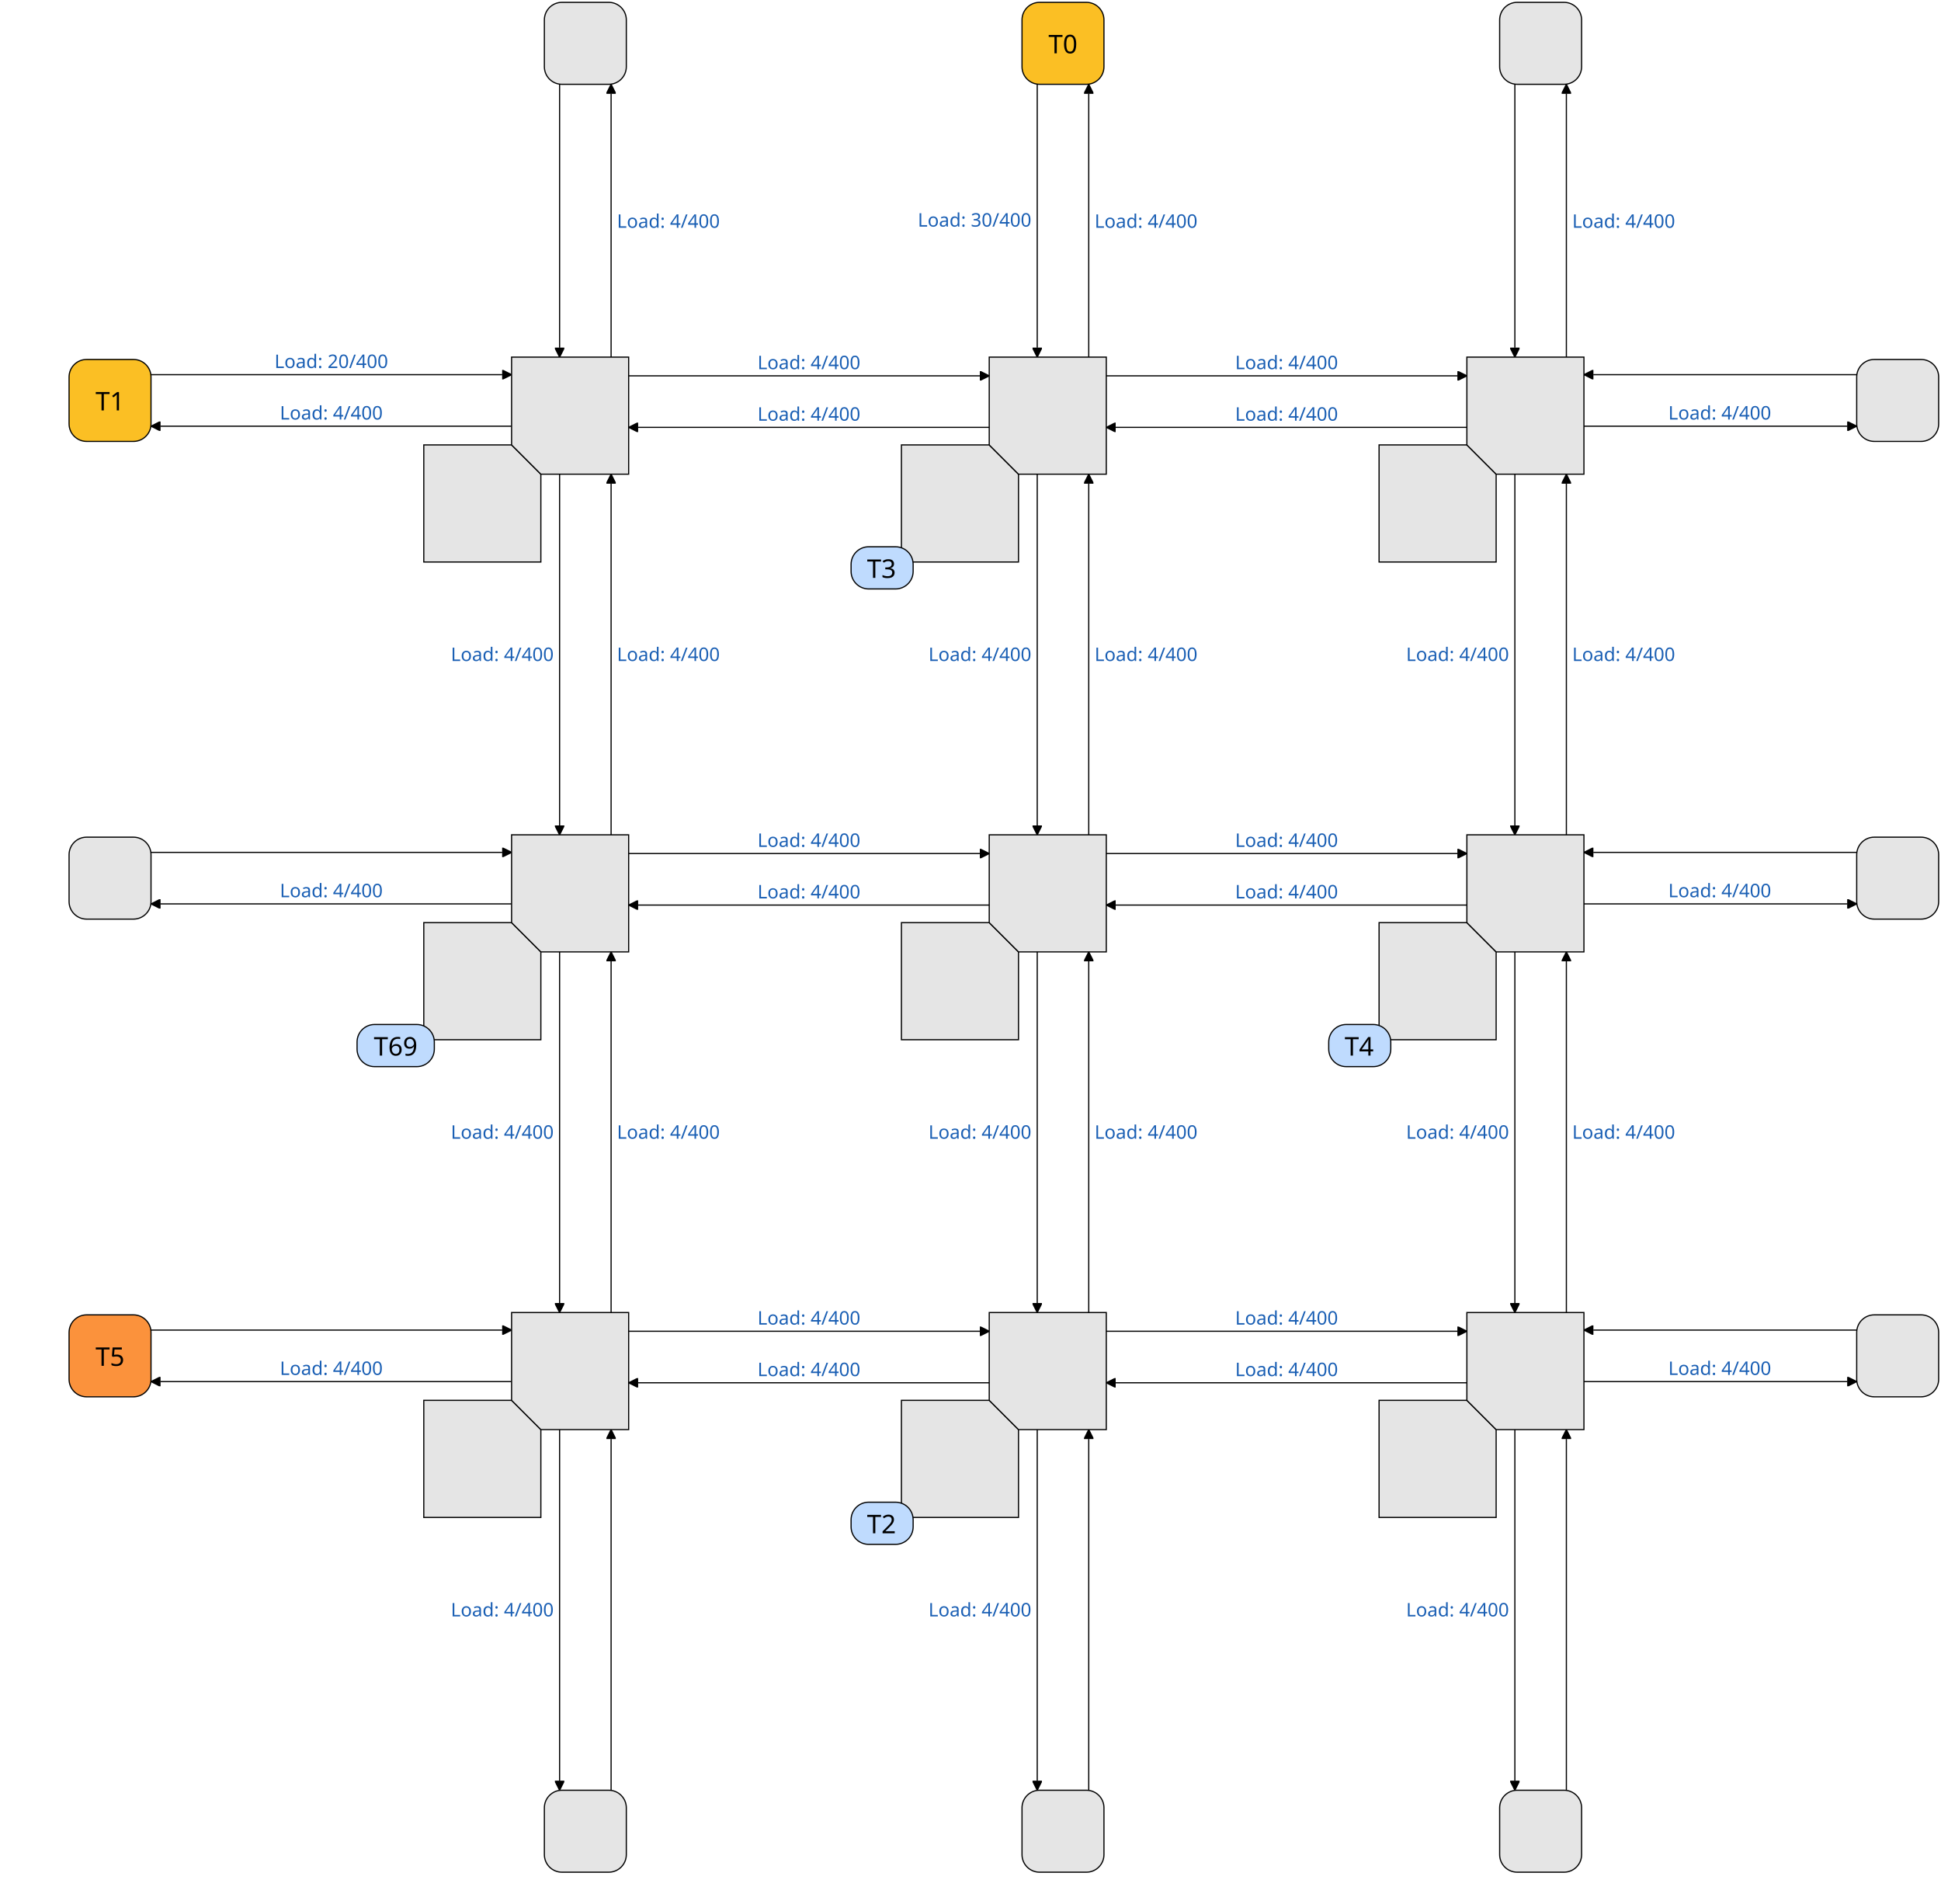
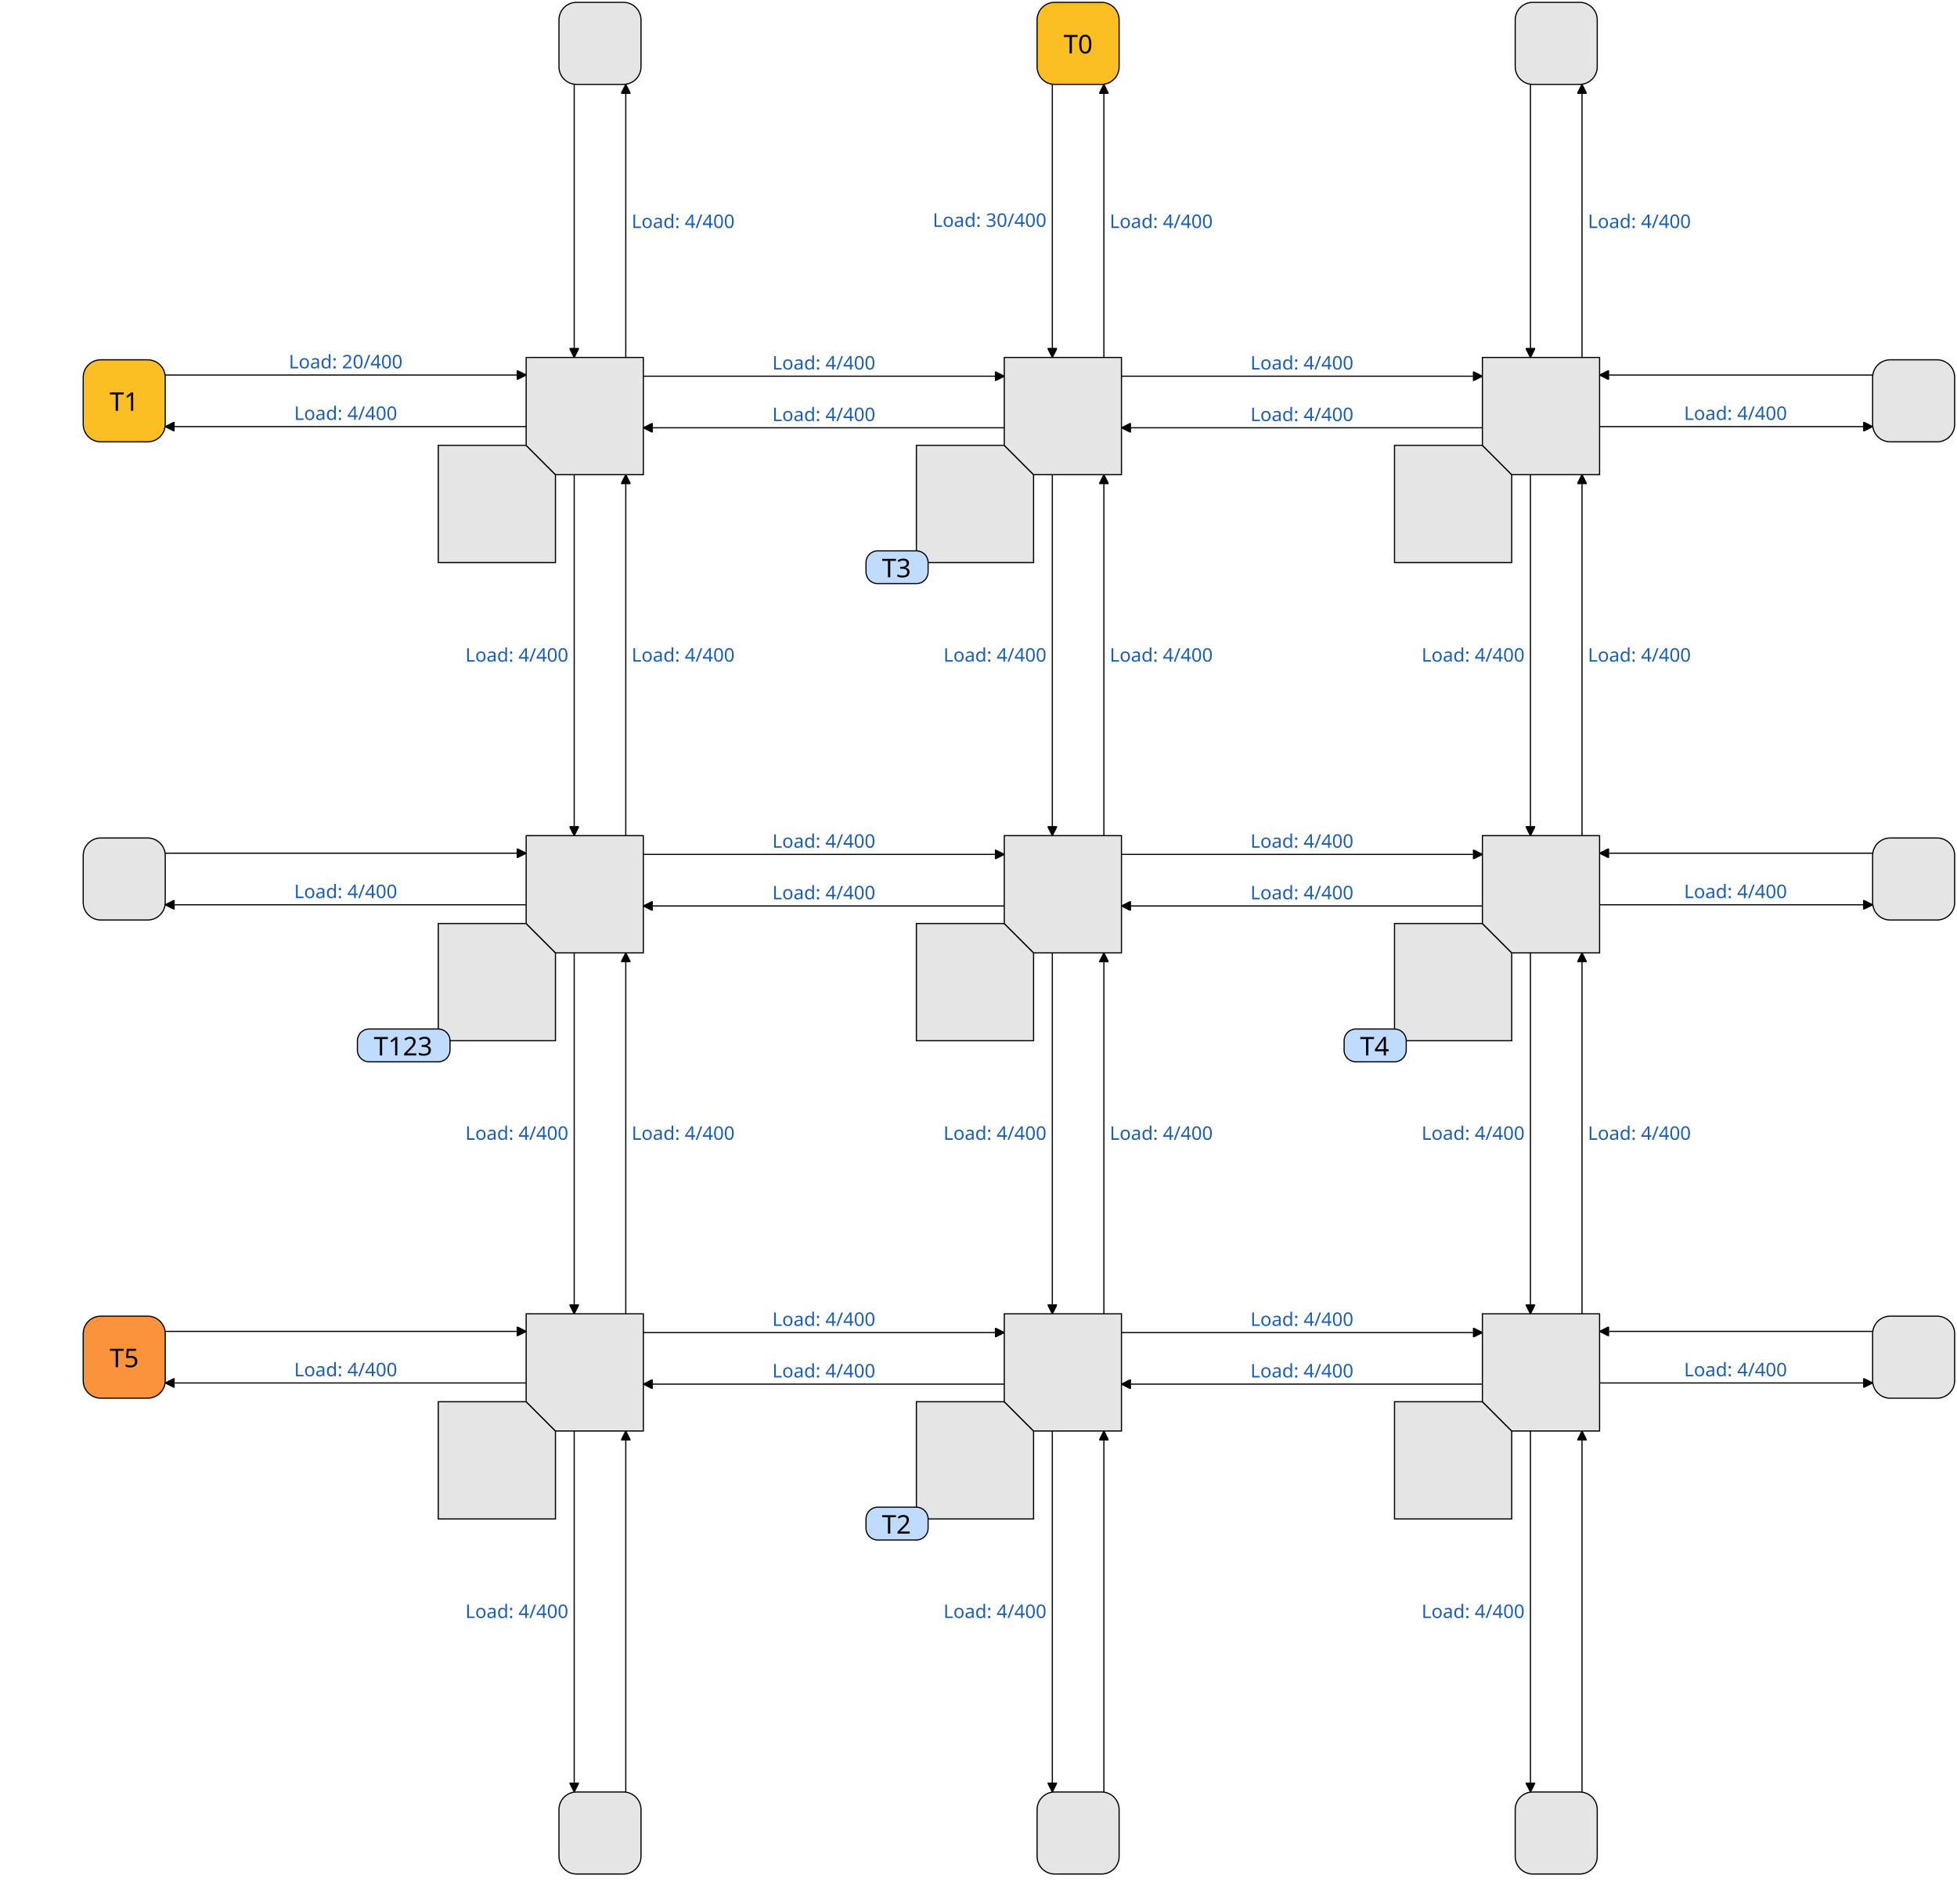
- <svg xmlns="http://www.w3.org/2000/svg" preserveAspectRation="xMidYMid meet" class="mx-auto" viewBox="-857 -800 1658 1626">
+ <svg xmlns="http://www.w3.org/2000/svg" preserveAspectRation="xMidYMid meet" class="mx-auto" viewBox="-869 -800 1670 1624">
  <defs>
    <marker id="arrowHead" orient="auto" markerWidth="8" markerHeight="8" refY="4">
      <path d="M0,0 M0,0 V8 L8,4 Z" fill="black" fill-rule="evenodd" stroke="black" stroke-linecap="butt" stroke-width="1" />
    </marker>
    <filter x="0" y="0" width="1" height="1" id="textBackground">
      <feFlood flood-color="#e5e5e5" />
      <feComposite in="SourceGraphic" operator="or" />
    </filter>
  </defs>
  <style>.baseFill{fill: #e5e5e5;}</style>
  <g id="mainGroup">
    <g id="processingGroup">
      <g id="0">
        <path id="c0" d="M-495,-420 l0,100 l100,0 l0,-75 l-25,-25 l-75,0 Z" class="baseFill" fill-rule="evenodd" stroke="black" stroke-linecap="butt" stroke-width="1" />
        <path id="r0" d="M-420,-420 l0,-75 l100,0 l0,100 l-75,0 Z" class="baseFill" fill-rule="evenodd" stroke="black" stroke-linecap="butt" stroke-width="1" />
      </g>
      <g id="1">
        <path id="c1" d="M-87,-420 l0,100 l100,0 l0,-75 l-25,-25 l-75,0 Z" class="baseFill" fill-rule="evenodd" stroke="black" stroke-linecap="butt" stroke-width="1" />
        <path id="r1" d="M-12,-420 l0,-75 l100,0 l0,100 l-75,0 Z" class="baseFill" fill-rule="evenodd" stroke="black" stroke-linecap="butt" stroke-width="1" />
        <g>
-           <rect x="-130" y="-333" width="53" height="36" rx="15" fill="#bfdbfe" stroke="black" stroke-width="1" />
-           <text x="-104" y="-315" font-size="22px" font-family="Roboto Mono" text-anchor="middle" dominant-baseline="central" fill="black">T3</text>
+           <rect x="-130" y="-330" width="53" height="28" rx="10" fill="#bfdbfe" stroke="black" stroke-width="1" />
+           <text x="-104" y="-316" font-size="22px" font-family="Roboto Mono" text-anchor="middle" dominant-baseline="central" fill="black">T3</text>
        </g>
      </g>
      <g id="2">
        <path id="c2" d="M321,-420 l0,100 l100,0 l0,-75 l-25,-25 l-75,0 Z" class="baseFill" fill-rule="evenodd" stroke="black" stroke-linecap="butt" stroke-width="1" />
        <path id="r2" d="M396,-420 l0,-75 l100,0 l0,100 l-75,0 Z" class="baseFill" fill-rule="evenodd" stroke="black" stroke-linecap="butt" stroke-width="1" />
      </g>
      <g id="3">
        <path id="c3" d="M-495,-12 l0,100 l100,0 l0,-75 l-25,-25 l-75,0 Z" class="baseFill" fill-rule="evenodd" stroke="black" stroke-linecap="butt" stroke-width="1" />
        <path id="r3" d="M-420,-12 l0,-75 l100,0 l0,100 l-75,0 Z" class="baseFill" fill-rule="evenodd" stroke="black" stroke-linecap="butt" stroke-width="1" />
        <g>
-           <rect x="-552" y="75" width="66" height="36" rx="15" fill="#bfdbfe" stroke="black" stroke-width="1" />
-           <text x="-519" y="93" font-size="22px" font-family="Roboto Mono" text-anchor="middle" dominant-baseline="central" fill="black">T69</text>
+           <rect x="-564" y="78" width="79" height="28" rx="10" fill="#bfdbfe" stroke="black" stroke-width="1" />
+           <text x="-525" y="92" font-size="22px" font-family="Roboto Mono" text-anchor="middle" dominant-baseline="central" fill="black">T123</text>
        </g>
      </g>
      <g id="4">
        <path id="c4" d="M-87,-12 l0,100 l100,0 l0,-75 l-25,-25 l-75,0 Z" class="baseFill" fill-rule="evenodd" stroke="black" stroke-linecap="butt" stroke-width="1" />
        <path id="r4" d="M-12,-12 l0,-75 l100,0 l0,100 l-75,0 Z" class="baseFill" fill-rule="evenodd" stroke="black" stroke-linecap="butt" stroke-width="1" />
      </g>
      <g id="5">
        <path id="c5" d="M321,-12 l0,100 l100,0 l0,-75 l-25,-25 l-75,0 Z" class="baseFill" fill-rule="evenodd" stroke="black" stroke-linecap="butt" stroke-width="1" />
        <path id="r5" d="M396,-12 l0,-75 l100,0 l0,100 l-75,0 Z" class="baseFill" fill-rule="evenodd" stroke="black" stroke-linecap="butt" stroke-width="1" />
        <g>
-           <rect x="278" y="75" width="53" height="36" rx="15" fill="#bfdbfe" stroke="black" stroke-width="1" />
-           <text x="304" y="93" font-size="22px" font-family="Roboto Mono" text-anchor="middle" dominant-baseline="central" fill="black">T4</text>
+           <rect x="278" y="78" width="53" height="28" rx="10" fill="#bfdbfe" stroke="black" stroke-width="1" />
+           <text x="304" y="92" font-size="22px" font-family="Roboto Mono" text-anchor="middle" dominant-baseline="central" fill="black">T4</text>
        </g>
      </g>
      <g id="6">
        <path id="c6" d="M-495,396 l0,100 l100,0 l0,-75 l-25,-25 l-75,0 Z" class="baseFill" fill-rule="evenodd" stroke="black" stroke-linecap="butt" stroke-width="1" />
        <path id="r6" d="M-420,396 l0,-75 l100,0 l0,100 l-75,0 Z" class="baseFill" fill-rule="evenodd" stroke="black" stroke-linecap="butt" stroke-width="1" />
      </g>
      <g id="7">
        <path id="c7" d="M-87,396 l0,100 l100,0 l0,-75 l-25,-25 l-75,0 Z" class="baseFill" fill-rule="evenodd" stroke="black" stroke-linecap="butt" stroke-width="1" />
        <path id="r7" d="M-12,396 l0,-75 l100,0 l0,100 l-75,0 Z" class="baseFill" fill-rule="evenodd" stroke="black" stroke-linecap="butt" stroke-width="1" />
        <g>
-           <rect x="-130" y="483" width="53" height="36" rx="15" fill="#bfdbfe" stroke="black" stroke-width="1" />
-           <text x="-104" y="501" font-size="22px" font-family="Roboto Mono" text-anchor="middle" dominant-baseline="central" fill="black">T2</text>
+           <rect x="-130" y="486" width="53" height="28" rx="10" fill="#bfdbfe" stroke="black" stroke-width="1" />
+           <text x="-104" y="500" font-size="22px" font-family="Roboto Mono" text-anchor="middle" dominant-baseline="central" fill="black">T2</text>
        </g>
      </g>
      <g id="8">
        <path id="c8" d="M321,396 l0,100 l100,0 l0,-75 l-25,-25 l-75,0 Z" class="baseFill" fill-rule="evenodd" stroke="black" stroke-linecap="butt" stroke-width="1" />
        <path id="r8" d="M396,396 l0,-75 l100,0 l0,100 l-75,0 Z" class="baseFill" fill-rule="evenodd" stroke="black" stroke-linecap="butt" stroke-width="1" />
      </g>
    </g>
    <g>
      <g>
        <path d="M-379,-395 v300" fill-rule="evenodd" stroke="black" stroke-linecap="butt" stroke-width="1" marker-end="url(#arrowHead)" />
        <path d="M-320,-479 h300" fill-rule="evenodd" stroke="black" stroke-linecap="butt" stroke-width="1" marker-end="url(#arrowHead)" />
        <path d="M29,-395 v300" fill-rule="evenodd" stroke="black" stroke-linecap="butt" stroke-width="1" marker-end="url(#arrowHead)" />
        <path d="M-12,-435 h-300" fill-rule="evenodd" stroke="black" stroke-linecap="butt" stroke-width="1" marker-end="url(#arrowHead)" />
        <path d="M88,-479 h300" fill-rule="evenodd" stroke="black" stroke-linecap="butt" stroke-width="1" marker-end="url(#arrowHead)" />
        <path d="M437,-395 v300" fill-rule="evenodd" stroke="black" stroke-linecap="butt" stroke-width="1" marker-end="url(#arrowHead)" />
        <path d="M396,-435 h-300" fill-rule="evenodd" stroke="black" stroke-linecap="butt" stroke-width="1" marker-end="url(#arrowHead)" />
        <path d="M-335,-87 v-300" fill-rule="evenodd" stroke="black" stroke-linecap="butt" stroke-width="1" marker-end="url(#arrowHead)" />
        <path d="M-379,13 v300" fill-rule="evenodd" stroke="black" stroke-linecap="butt" stroke-width="1" marker-end="url(#arrowHead)" />
        <path d="M-320,-71 h300" fill-rule="evenodd" stroke="black" stroke-linecap="butt" stroke-width="1" marker-end="url(#arrowHead)" />
        <path d="M73,-87 v-300" fill-rule="evenodd" stroke="black" stroke-linecap="butt" stroke-width="1" marker-end="url(#arrowHead)" />
        <path d="M29,13 v300" fill-rule="evenodd" stroke="black" stroke-linecap="butt" stroke-width="1" marker-end="url(#arrowHead)" />
        <path d="M-12,-27 h-300" fill-rule="evenodd" stroke="black" stroke-linecap="butt" stroke-width="1" marker-end="url(#arrowHead)" />
        <path d="M88,-71 h300" fill-rule="evenodd" stroke="black" stroke-linecap="butt" stroke-width="1" marker-end="url(#arrowHead)" />
        <path d="M481,-87 v-300" fill-rule="evenodd" stroke="black" stroke-linecap="butt" stroke-width="1" marker-end="url(#arrowHead)" />
        <path d="M437,13 v300" fill-rule="evenodd" stroke="black" stroke-linecap="butt" stroke-width="1" marker-end="url(#arrowHead)" />
        <path d="M396,-27 h-300" fill-rule="evenodd" stroke="black" stroke-linecap="butt" stroke-width="1" marker-end="url(#arrowHead)" />
        <path d="M-335,321 v-300" fill-rule="evenodd" stroke="black" stroke-linecap="butt" stroke-width="1" marker-end="url(#arrowHead)" />
        <path d="M-320,337 h300" fill-rule="evenodd" stroke="black" stroke-linecap="butt" stroke-width="1" marker-end="url(#arrowHead)" />
        <path d="M73,321 v-300" fill-rule="evenodd" stroke="black" stroke-linecap="butt" stroke-width="1" marker-end="url(#arrowHead)" />
        <path d="M-12,381 h-300" fill-rule="evenodd" stroke="black" stroke-linecap="butt" stroke-width="1" marker-end="url(#arrowHead)" />
        <path d="M88,337 h300" fill-rule="evenodd" stroke="black" stroke-linecap="butt" stroke-width="1" marker-end="url(#arrowHead)" />
        <path d="M481,321 v-300" fill-rule="evenodd" stroke="black" stroke-linecap="butt" stroke-width="1" marker-end="url(#arrowHead)" />
        <path d="M396,381 h-300" fill-rule="evenodd" stroke="black" stroke-linecap="butt" stroke-width="1" marker-end="url(#arrowHead)" />
      </g>
      <g id="edgeConnetions" class="edgeData">
        <path d="M-379,-728 v225" fill-rule="evenodd" stroke="black" stroke-linecap="butt" stroke-width="1" marker-end="url(#arrowHead)" />
        <path d="M-728,-480 h300" fill-rule="evenodd" stroke="black" stroke-linecap="butt" stroke-width="1" marker-end="url(#arrowHead)" />
        <path d="M29,-728 v225" fill-rule="evenodd" stroke="black" stroke-linecap="butt" stroke-width="1" marker-end="url(#arrowHead)" />
        <path d="M437,-728 v225" fill-rule="evenodd" stroke="black" stroke-linecap="butt" stroke-width="1" marker-end="url(#arrowHead)" />
        <path d="M729,-480 h-225" fill-rule="evenodd" stroke="black" stroke-linecap="butt" stroke-width="1" marker-end="url(#arrowHead)" />
        <path d="M-728,-72 h300" fill-rule="evenodd" stroke="black" stroke-linecap="butt" stroke-width="1" marker-end="url(#arrowHead)" />
        <path d="M729,-72 h-225" fill-rule="evenodd" stroke="black" stroke-linecap="butt" stroke-width="1" marker-end="url(#arrowHead)" />
        <path d="M-335,729 v-300" fill-rule="evenodd" stroke="black" stroke-linecap="butt" stroke-width="1" marker-end="url(#arrowHead)" />
        <path d="M-728,336 h300" fill-rule="evenodd" stroke="black" stroke-linecap="butt" stroke-width="1" marker-end="url(#arrowHead)" />
        <path d="M73,729 v-300" fill-rule="evenodd" stroke="black" stroke-linecap="butt" stroke-width="1" marker-end="url(#arrowHead)" />
        <path d="M481,729 v-300" fill-rule="evenodd" stroke="black" stroke-linecap="butt" stroke-width="1" marker-end="url(#arrowHead)" />
        <path d="M729,336 h-225" fill-rule="evenodd" stroke="black" stroke-linecap="butt" stroke-width="1" marker-end="url(#arrowHead)" />
        <path d="M-335,-495 v-225" fill-rule="evenodd" stroke="black" stroke-linecap="butt" stroke-width="1" marker-end="url(#arrowHead)" />
        <path d="M-420,-436 h-300" fill-rule="evenodd" stroke="black" stroke-linecap="butt" stroke-width="1" marker-end="url(#arrowHead)" />
        <path d="M73,-495 v-225" fill-rule="evenodd" stroke="black" stroke-linecap="butt" stroke-width="1" marker-end="url(#arrowHead)" />
        <path d="M481,-495 v-225" fill-rule="evenodd" stroke="black" stroke-linecap="butt" stroke-width="1" marker-end="url(#arrowHead)" />
        <path d="M496,-436 h225" fill-rule="evenodd" stroke="black" stroke-linecap="butt" stroke-width="1" marker-end="url(#arrowHead)" />
        <path d="M-420,-28 h-300" fill-rule="evenodd" stroke="black" stroke-linecap="butt" stroke-width="1" marker-end="url(#arrowHead)" />
        <path d="M496,-28 h225" fill-rule="evenodd" stroke="black" stroke-linecap="butt" stroke-width="1" marker-end="url(#arrowHead)" />
        <path d="M-379,421 v300" fill-rule="evenodd" stroke="black" stroke-linecap="butt" stroke-width="1" marker-end="url(#arrowHead)" />
        <path d="M-420,380 h-300" fill-rule="evenodd" stroke="black" stroke-linecap="butt" stroke-width="1" marker-end="url(#arrowHead)" />
        <path d="M29,421 v300" fill-rule="evenodd" stroke="black" stroke-linecap="butt" stroke-width="1" marker-end="url(#arrowHead)" />
        <path d="M437,421 v300" fill-rule="evenodd" stroke="black" stroke-linecap="butt" stroke-width="1" marker-end="url(#arrowHead)" />
        <path d="M496,380 h225" fill-rule="evenodd" stroke="black" stroke-linecap="butt" stroke-width="1" marker-end="url(#arrowHead)" />
      </g>
    </g>
    <g id="information">
      <g>
        <g clip-path="path('m0,0 l0,100 l98,0 l0,-75 l-25,-25 l-75,0 Z')" />
        <g clip-path="path('m0,0 l0,74 l25,25 l73,0 l0,-100 Z')" />
        <text x="-330" y="-611" font-size="16px" font-family="Roboto Mono" text-anchor="start" dominant-baseline="middle" fill="#1a5fb4" class="edgeData">Load: 4/400</text>
        <text x="-384" y="-241" font-size="16px" font-family="Roboto Mono" text-anchor="end" dominant-baseline="middle" fill="#1a5fb4">Load: 4/400</text>
        <text x="-574" y="-437" font-size="16px" font-family="Roboto Mono" text-anchor="middle" dominant-baseline="text-after-edge" fill="#1a5fb4" class="edgeData">Load: 4/400</text>
        <text x="-166" y="-480" font-size="16px" font-family="Roboto Mono" text-anchor="middle" dominant-baseline="text-after-edge" fill="#1a5fb4">Load: 4/400</text>
        <text x="-574" y="-481" font-size="16px" font-family="Roboto Mono" text-anchor="middle" dominant-baseline="text-after-edge" fill="#1a5fb4" class="edgeData">Load: 20/400</text>
      </g>
      <g>
        <g clip-path="path('m0,0 l0,100 l98,0 l0,-75 l-25,-25 l-75,0 Z')" />
        <g clip-path="path('m0,0 l0,74 l25,25 l73,0 l0,-100 Z')" />
        <text x="78" y="-611" font-size="16px" font-family="Roboto Mono" text-anchor="start" dominant-baseline="middle" fill="#1a5fb4" class="edgeData">Load: 4/400</text>
        <text x="24" y="-241" font-size="16px" font-family="Roboto Mono" text-anchor="end" dominant-baseline="middle" fill="#1a5fb4">Load: 4/400</text>
        <text x="-166" y="-436" font-size="16px" font-family="Roboto Mono" text-anchor="middle" dominant-baseline="text-after-edge" fill="#1a5fb4">Load: 4/400</text>
        <text x="242" y="-480" font-size="16px" font-family="Roboto Mono" text-anchor="middle" dominant-baseline="text-after-edge" fill="#1a5fb4">Load: 4/400</text>
        <text x="24" y="-612" font-size="16px" font-family="Roboto Mono" text-anchor="end" dominant-baseline="middle" fill="#1a5fb4" class="edgeData">Load: 30/400</text>
      </g>
      <g>
        <g clip-path="path('m0,0 l0,100 l98,0 l0,-75 l-25,-25 l-75,0 Z')" />
        <g clip-path="path('m0,0 l0,74 l25,25 l73,0 l0,-100 Z')" />
        <text x="486" y="-611" font-size="16px" font-family="Roboto Mono" text-anchor="start" dominant-baseline="middle" fill="#1a5fb4" class="edgeData">Load: 4/400</text>
        <text x="432" y="-241" font-size="16px" font-family="Roboto Mono" text-anchor="end" dominant-baseline="middle" fill="#1a5fb4">Load: 4/400</text>
        <text x="242" y="-436" font-size="16px" font-family="Roboto Mono" text-anchor="middle" dominant-baseline="text-after-edge" fill="#1a5fb4">Load: 4/400</text>
        <text x="612" y="-437" font-size="16px" font-family="Roboto Mono" text-anchor="middle" dominant-baseline="text-after-edge" fill="#1a5fb4" class="edgeData">Load: 4/400</text>
      </g>
      <g>
        <g clip-path="path('m0,0 l0,100 l98,0 l0,-75 l-25,-25 l-75,0 Z')" />
        <g clip-path="path('m0,0 l0,74 l25,25 l73,0 l0,-100 Z')" />
        <text x="-330" y="-241" font-size="16px" font-family="Roboto Mono" text-anchor="start" dominant-baseline="middle" fill="#1a5fb4">Load: 4/400</text>
        <text x="-384" y="167" font-size="16px" font-family="Roboto Mono" text-anchor="end" dominant-baseline="middle" fill="#1a5fb4">Load: 4/400</text>
        <text x="-574" y="-29" font-size="16px" font-family="Roboto Mono" text-anchor="middle" dominant-baseline="text-after-edge" fill="#1a5fb4" class="edgeData">Load: 4/400</text>
        <text x="-166" y="-72" font-size="16px" font-family="Roboto Mono" text-anchor="middle" dominant-baseline="text-after-edge" fill="#1a5fb4">Load: 4/400</text>
      </g>
      <g>
        <g clip-path="path('m0,0 l0,100 l98,0 l0,-75 l-25,-25 l-75,0 Z')" />
        <g clip-path="path('m0,0 l0,74 l25,25 l73,0 l0,-100 Z')" />
        <text x="78" y="-241" font-size="16px" font-family="Roboto Mono" text-anchor="start" dominant-baseline="middle" fill="#1a5fb4">Load: 4/400</text>
        <text x="24" y="167" font-size="16px" font-family="Roboto Mono" text-anchor="end" dominant-baseline="middle" fill="#1a5fb4">Load: 4/400</text>
        <text x="-166" y="-28" font-size="16px" font-family="Roboto Mono" text-anchor="middle" dominant-baseline="text-after-edge" fill="#1a5fb4">Load: 4/400</text>
        <text x="242" y="-72" font-size="16px" font-family="Roboto Mono" text-anchor="middle" dominant-baseline="text-after-edge" fill="#1a5fb4">Load: 4/400</text>
      </g>
      <g>
        <g clip-path="path('m0,0 l0,100 l98,0 l0,-75 l-25,-25 l-75,0 Z')" />
        <g clip-path="path('m0,0 l0,74 l25,25 l73,0 l0,-100 Z')" />
        <text x="486" y="-241" font-size="16px" font-family="Roboto Mono" text-anchor="start" dominant-baseline="middle" fill="#1a5fb4">Load: 4/400</text>
        <text x="432" y="167" font-size="16px" font-family="Roboto Mono" text-anchor="end" dominant-baseline="middle" fill="#1a5fb4">Load: 4/400</text>
        <text x="242" y="-28" font-size="16px" font-family="Roboto Mono" text-anchor="middle" dominant-baseline="text-after-edge" fill="#1a5fb4">Load: 4/400</text>
        <text x="612" y="-29" font-size="16px" font-family="Roboto Mono" text-anchor="middle" dominant-baseline="text-after-edge" fill="#1a5fb4" class="edgeData">Load: 4/400</text>
      </g>
      <g>
        <g clip-path="path('m0,0 l0,100 l98,0 l0,-75 l-25,-25 l-75,0 Z')" />
        <g clip-path="path('m0,0 l0,74 l25,25 l73,0 l0,-100 Z')" />
        <text x="-330" y="167" font-size="16px" font-family="Roboto Mono" text-anchor="start" dominant-baseline="middle" fill="#1a5fb4">Load: 4/400</text>
        <text x="-384" y="575" font-size="16px" font-family="Roboto Mono" text-anchor="end" dominant-baseline="middle" fill="#1a5fb4" class="edgeData">Load: 4/400</text>
        <text x="-574" y="379" font-size="16px" font-family="Roboto Mono" text-anchor="middle" dominant-baseline="text-after-edge" fill="#1a5fb4" class="edgeData">Load: 4/400</text>
        <text x="-166" y="336" font-size="16px" font-family="Roboto Mono" text-anchor="middle" dominant-baseline="text-after-edge" fill="#1a5fb4">Load: 4/400</text>
      </g>
      <g>
        <g clip-path="path('m0,0 l0,100 l98,0 l0,-75 l-25,-25 l-75,0 Z')" />
        <g clip-path="path('m0,0 l0,74 l25,25 l73,0 l0,-100 Z')" />
        <text x="78" y="167" font-size="16px" font-family="Roboto Mono" text-anchor="start" dominant-baseline="middle" fill="#1a5fb4">Load: 4/400</text>
        <text x="24" y="575" font-size="16px" font-family="Roboto Mono" text-anchor="end" dominant-baseline="middle" fill="#1a5fb4" class="edgeData">Load: 4/400</text>
        <text x="-166" y="380" font-size="16px" font-family="Roboto Mono" text-anchor="middle" dominant-baseline="text-after-edge" fill="#1a5fb4">Load: 4/400</text>
        <text x="242" y="336" font-size="16px" font-family="Roboto Mono" text-anchor="middle" dominant-baseline="text-after-edge" fill="#1a5fb4">Load: 4/400</text>
      </g>
      <g>
        <g clip-path="path('m0,0 l0,100 l98,0 l0,-75 l-25,-25 l-75,0 Z')" />
        <g clip-path="path('m0,0 l0,74 l25,25 l73,0 l0,-100 Z')" />
        <text x="486" y="167" font-size="16px" font-family="Roboto Mono" text-anchor="start" dominant-baseline="middle" fill="#1a5fb4">Load: 4/400</text>
        <text x="432" y="575" font-size="16px" font-family="Roboto Mono" text-anchor="end" dominant-baseline="middle" fill="#1a5fb4" class="edgeData">Load: 4/400</text>
        <text x="242" y="380" font-size="16px" font-family="Roboto Mono" text-anchor="middle" dominant-baseline="text-after-edge" fill="#1a5fb4">Load: 4/400</text>
        <text x="612" y="379" font-size="16px" font-family="Roboto Mono" text-anchor="middle" dominant-baseline="text-after-edge" fill="#1a5fb4" class="edgeData">Load: 4/400</text>
      </g>
    </g>
    <g id="sinksSources" class="edgeData">
      <g>
        <rect x="-392" y="-798" width="70" height="70" rx="15" fill="#e5e5e5" stroke="black" stroke-width="1" />
      </g>
      <g>
        <rect x="-798" y="-493" width="70" height="70" rx="15" fill="#fbbf24" stroke="black" stroke-width="1" />
        <text x="-763" y="-458" font-size="22px" font-family="Roboto Mono" text-anchor="middle" dominant-baseline="central" fill="black" class="edgeData">T1</text>
      </g>
      <g>
        <rect x="16" y="-798" width="70" height="70" rx="15" fill="#fbbf24" stroke="black" stroke-width="1" />
        <text x="51" y="-763" font-size="22px" font-family="Roboto Mono" text-anchor="middle" dominant-baseline="central" fill="black" class="edgeData">T0</text>
      </g>
      <g>
        <rect x="424" y="-798" width="70" height="70" rx="15" fill="#e5e5e5" stroke="black" stroke-width="1" />
      </g>
      <g>
        <rect x="729" y="-493" width="70" height="70" rx="15" fill="#e5e5e5" stroke="black" stroke-width="1" />
      </g>
      <g>
        <rect x="-798" y="-85" width="70" height="70" rx="15" fill="#e5e5e5" stroke="black" stroke-width="1" />
      </g>
      <g>
        <rect x="729" y="-85" width="70" height="70" rx="15" fill="#e5e5e5" stroke="black" stroke-width="1" />
      </g>
      <g>
        <rect x="-392" y="729" width="70" height="70" rx="15" fill="#e5e5e5" stroke="black" stroke-width="1" />
      </g>
      <g>
        <rect x="-798" y="323" width="70" height="70" rx="15" fill="#fb923c" stroke="black" stroke-width="1" />
        <text x="-763" y="358" font-size="22px" font-family="Roboto Mono" text-anchor="middle" dominant-baseline="central" fill="black" class="edgeData">T5</text>
      </g>
      <g>
        <rect x="16" y="729" width="70" height="70" rx="15" fill="#e5e5e5" stroke="black" stroke-width="1" />
      </g>
      <g>
        <rect x="424" y="729" width="70" height="70" rx="15" fill="#e5e5e5" stroke="black" stroke-width="1" />
      </g>
      <g>
        <rect x="729" y="323" width="70" height="70" rx="15" fill="#e5e5e5" stroke="black" stroke-width="1" />
      </g>
    </g>
  </g>
</svg>
